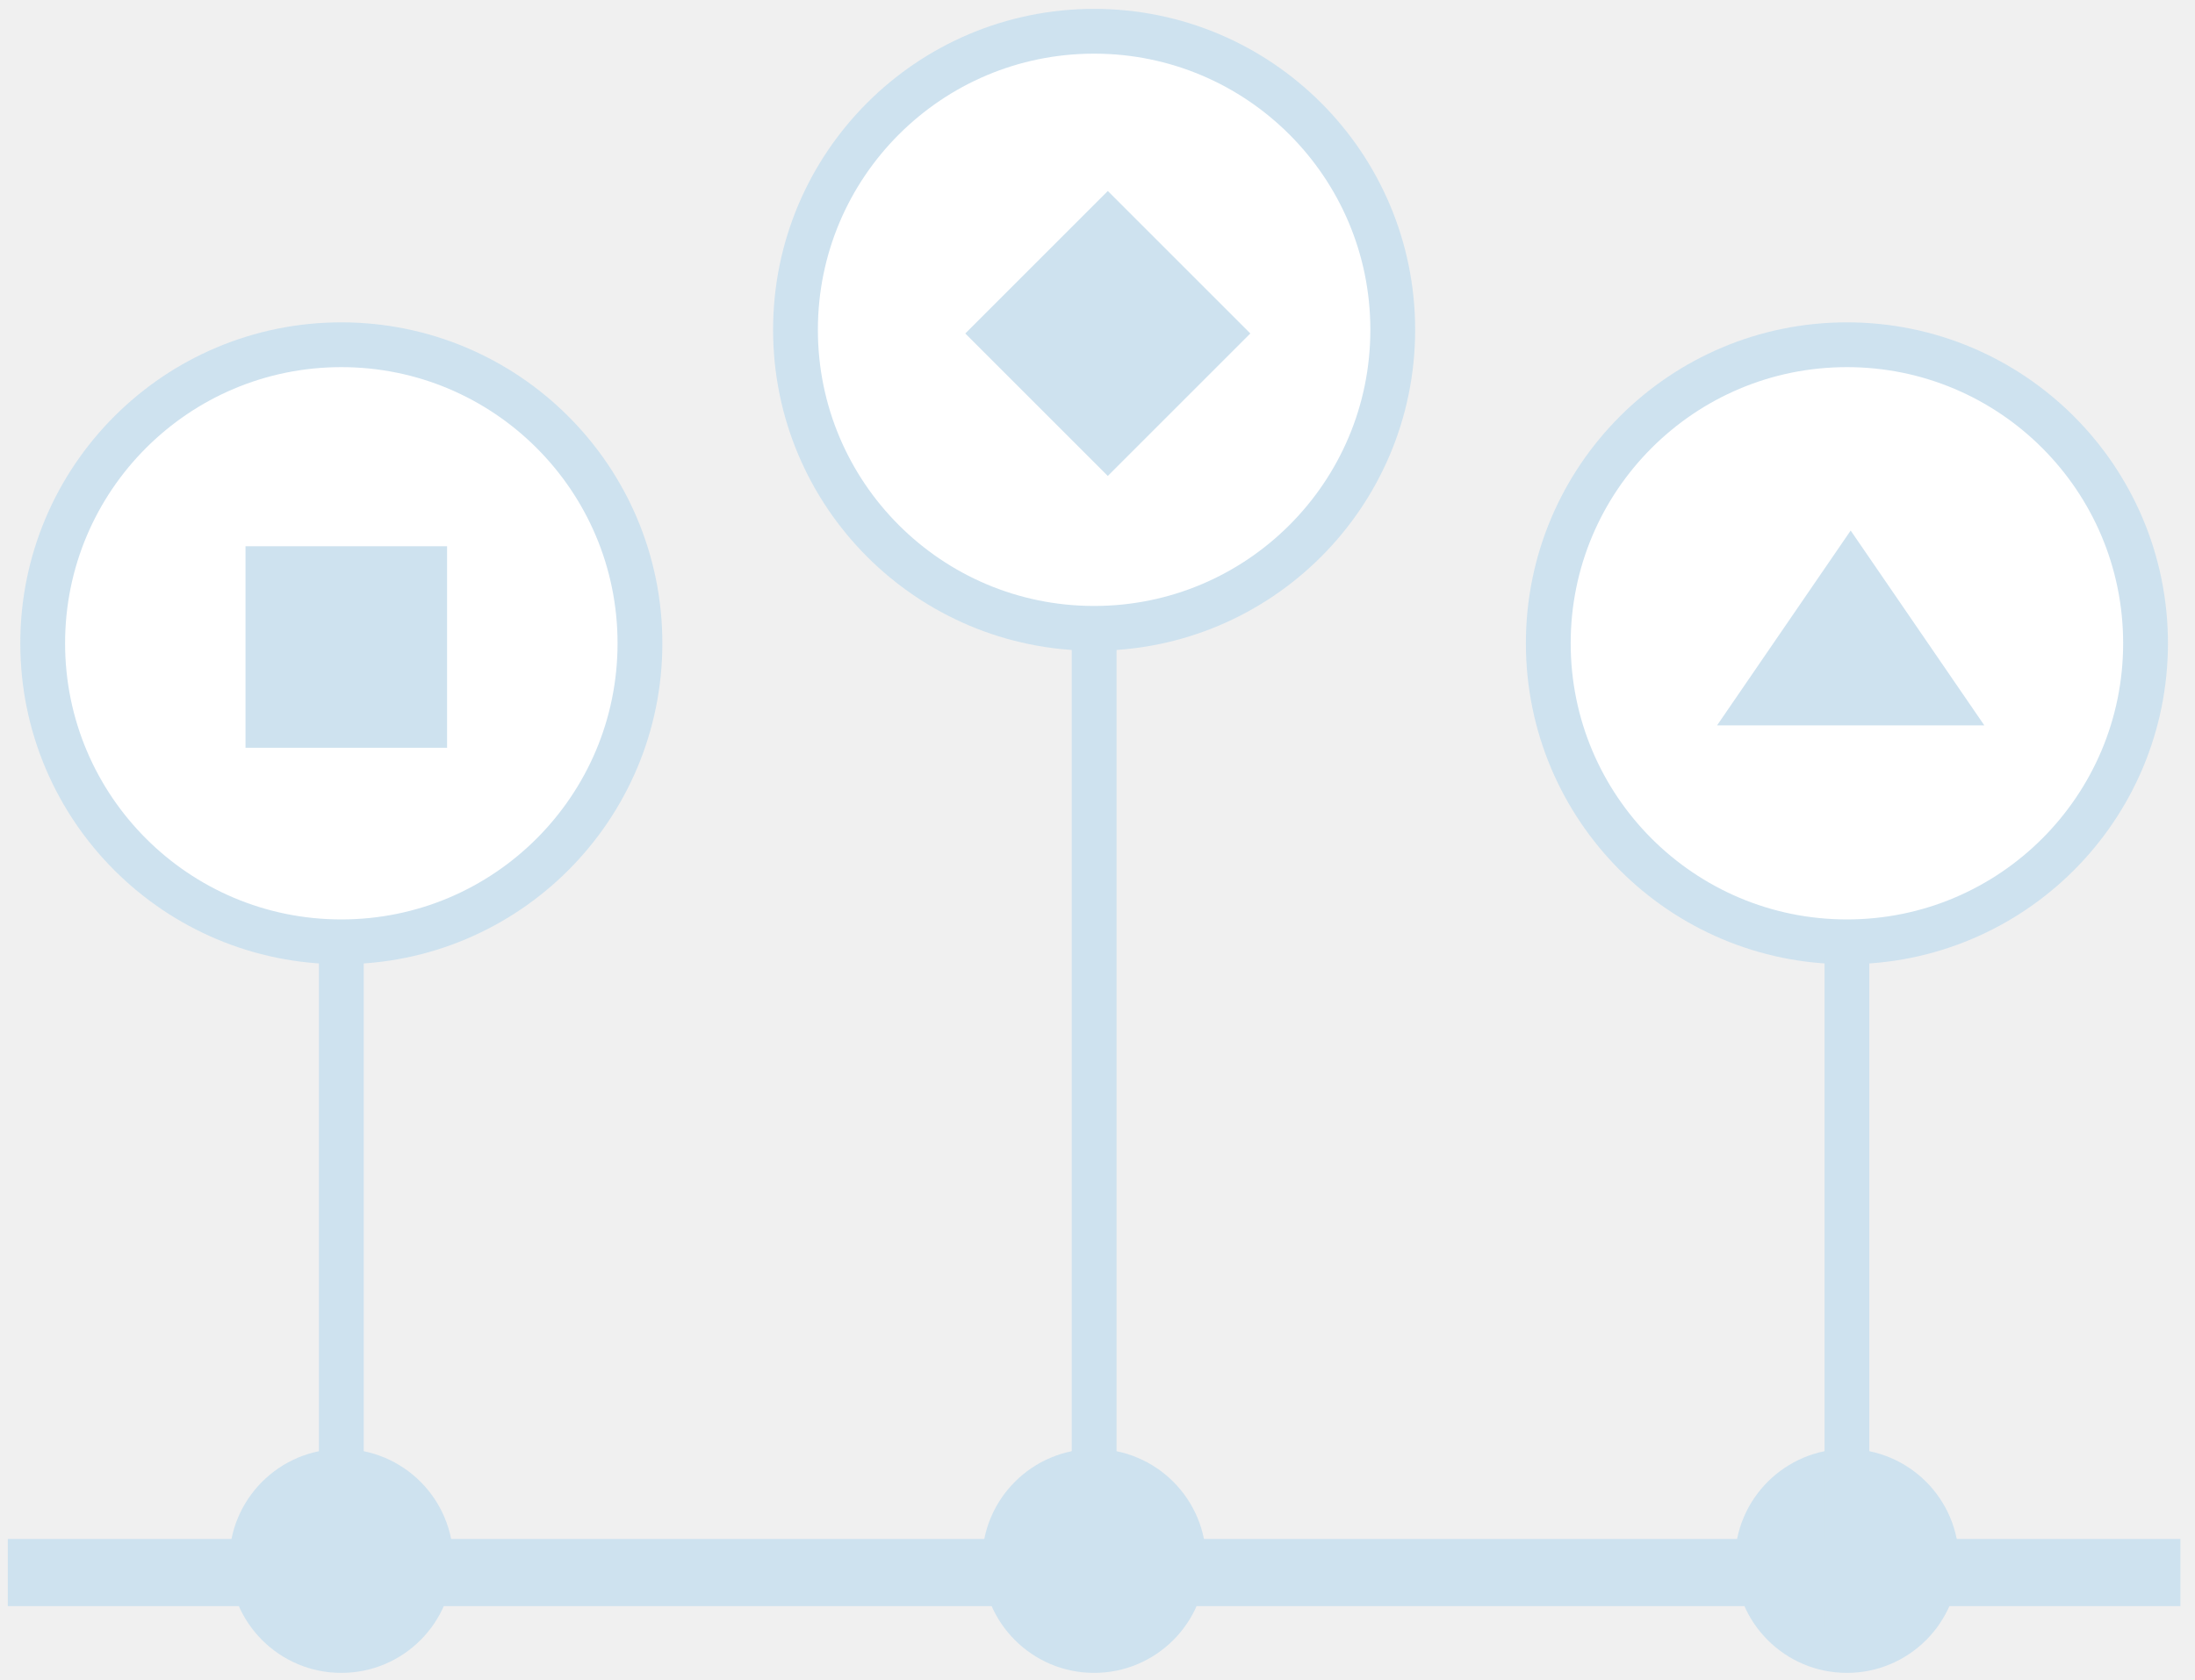
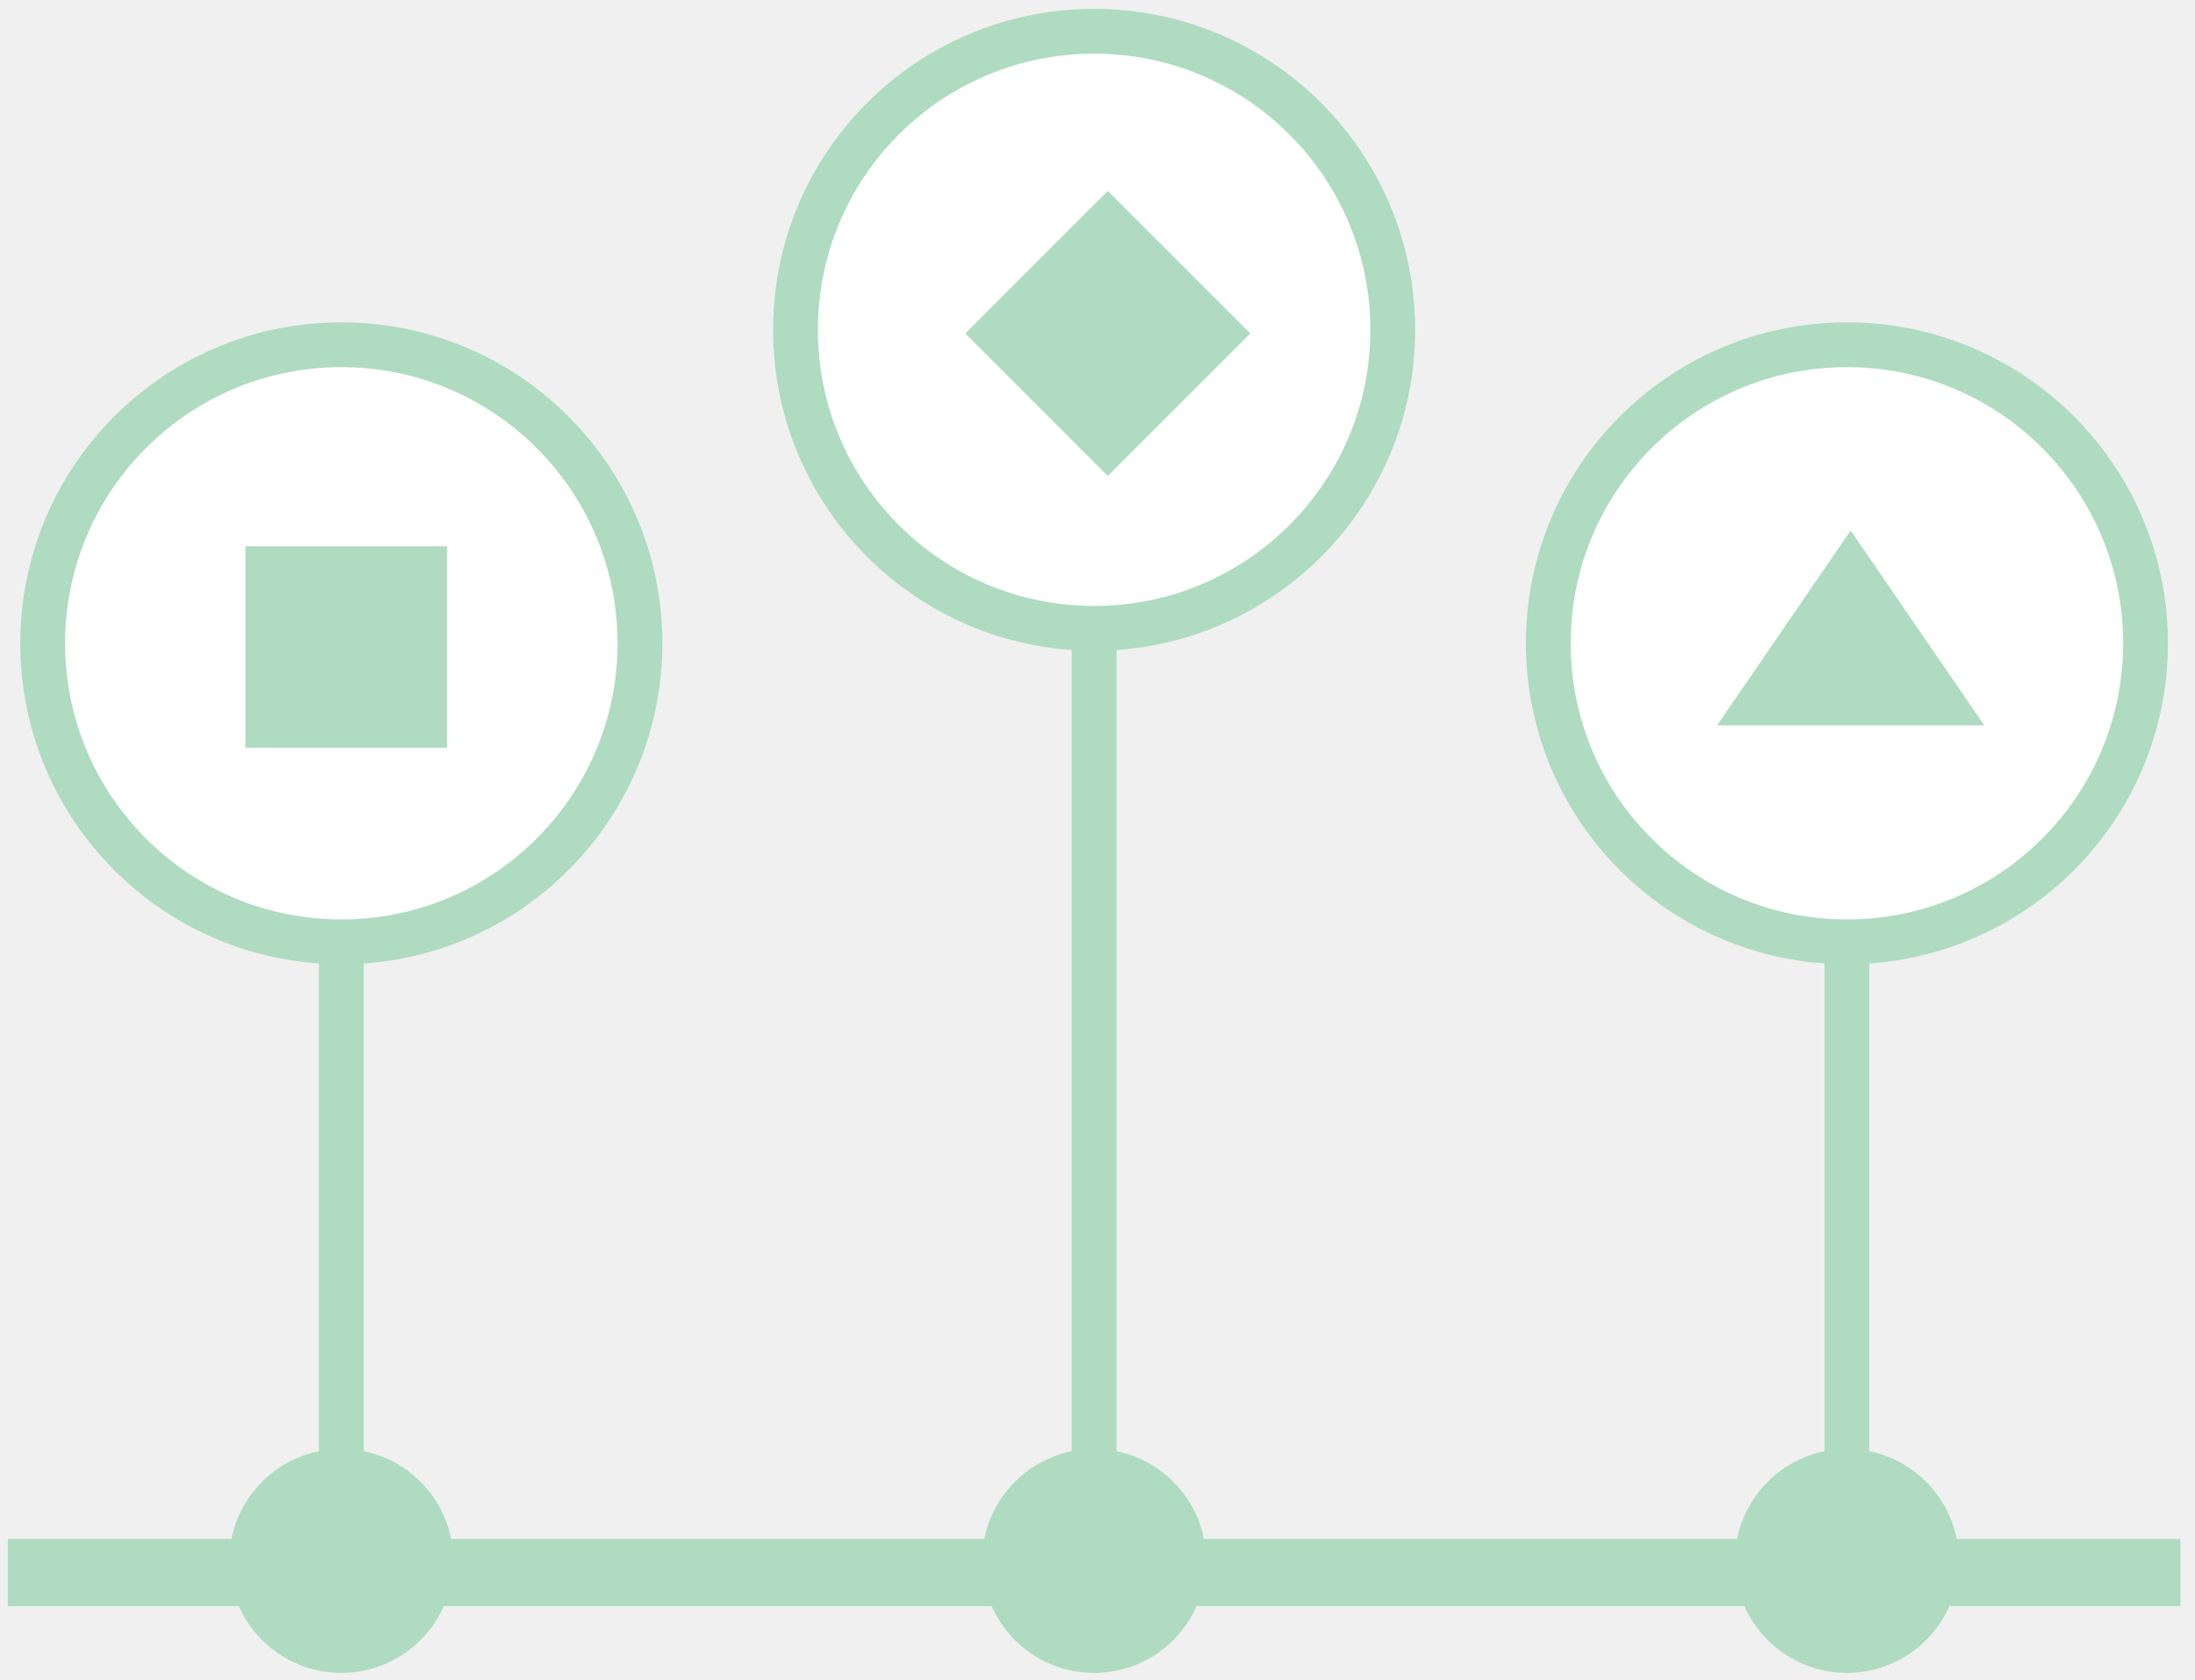
<svg xmlns="http://www.w3.org/2000/svg" width="98px" height="75px" viewBox="0 0 98 75" version="1.1">
  <defs />
  <g id="Page-1" stroke="none" stroke-width="1" fill="none" fill-rule="evenodd">
-     <g id="Web-Literacy-Page" transform="translate(-424, -907)">
-       <g id="Subheadline-of-icon--+-Icon-Link-One-+-Oval-108-+-Imported-Layers" transform="translate(347, 897)">
+     <g id="Web-Literacy-Page-C1" transform="translate(-424, -1129)">
+       <g id="Subheadline-of-icon--+-Icon-Link-One-+-Oval-108-+-Imported-Layers" transform="translate(347, 1119)">
        <g id="icon-tips" transform="translate(77, 11)">
-           <circle id="Oval" stroke="#CEE2EF" stroke-width="2" fill="#FFFFFF" cx="48.849" cy="13.729" r="13.333" />
-           <circle id="Oval" fill="#CEE2EF" cx="48.849" cy="68.711" r="5" />
-           <path d="M48.85,26.729 L48.85,71.71" id="Shape" stroke="#CEE2EF" stroke-width="2" fill="#FFFFFF" />
-           <circle id="Oval" stroke="#CEE2EF" stroke-width="2" fill="#FFFFFF" cx="82.459" cy="27.729" r="13.333" />
-           <circle id="Oval" fill="#CEE2EF" cx="82.459" cy="68.711" r="5" />
-           <path d="M82.459,41.728 L82.459,71.71" id="Shape" stroke="#CEE2EF" stroke-width="2" fill="#FFFFFF" />
-           <circle id="Oval" stroke="#CEE2EF" stroke-width="2" fill="#FFFFFF" cx="15.239" cy="27.729" r="13.333" />
-           <circle id="Oval" fill="#CEE2EF" cx="15.239" cy="68.711" r="5" />
-           <path d="M15.239,41.728 L15.239,71.71" id="Shape" stroke="#CEE2EF" stroke-width="2" fill="#FFFFFF" />
-           <path d="M0.349,69.229 L97.349,69.229" id="Shape" stroke="#CEE2EF" stroke-width="3" fill="#FFFFFF" />
-           <path d="M82.627,22.694 L88.594,31.395 L76.662,31.395 L82.627,22.694 Z" id="Shape" fill="#CEE2EF" />
-           <rect id="Rectangle-path" fill="#CEE2EF" x="10.961" y="23.395" width="9" height="9" />
-           <rect id="Rectangle-path" fill="#CEE2EF" transform="translate(49.46037, 13.89297) rotate(45) translate(-49.46037, -13.89297) " x="44.961" y="9.393" width="8.999" height="9" />
+           <circle id="Oval" stroke="#AFDBC0" stroke-width="2" fill="#FFFFFF" cx="48.849" cy="13.729" r="13.333" />
+           <circle id="Oval" fill="#AFDBC0" cx="48.849" cy="68.711" r="5" />
+           <path d="M48.85,26.729 L48.85,71.71" id="Shape" stroke="#AFDBC0" stroke-width="2" fill="#FFFFFF" />
+           <circle id="Oval" stroke="#AFDBC0" stroke-width="2" fill="#FFFFFF" cx="82.459" cy="27.729" r="13.333" />
+           <circle id="Oval" fill="#AFDBC0" cx="82.459" cy="68.711" r="5" />
+           <path d="M82.459,41.728 L82.459,71.71" id="Shape" stroke="#AFDBC0" stroke-width="2" fill="#FFFFFF" />
+           <circle id="Oval" stroke="#AFDBC0" stroke-width="2" fill="#FFFFFF" cx="15.239" cy="27.729" r="13.333" />
+           <circle id="Oval" fill="#AFDBC0" cx="15.239" cy="68.711" r="5" />
+           <path d="M15.239,41.728 L15.239,71.71" id="Shape" stroke="#AFDBC0" stroke-width="2" fill="#FFFFFF" />
+           <path d="M0.349,69.229 L97.349,69.229" id="Shape" stroke="#AFDBC0" stroke-width="3" fill="#FFFFFF" />
+           <path d="M82.627,22.694 L88.594,31.395 L76.662,31.395 L82.627,22.694 Z" id="Shape" fill="#AFDBC0" />
+           <rect id="Rectangle-path" fill="#AFDBC0" x="10.961" y="23.395" width="9" height="9" />
+           <rect id="Rectangle-path" fill="#AFDBC0" transform="translate(49.46037, 13.89297) rotate(45) translate(-49.46037, -13.89297) " x="44.961" y="9.393" width="8.999" height="9" />
        </g>
      </g>
    </g>
  </g>
</svg>
